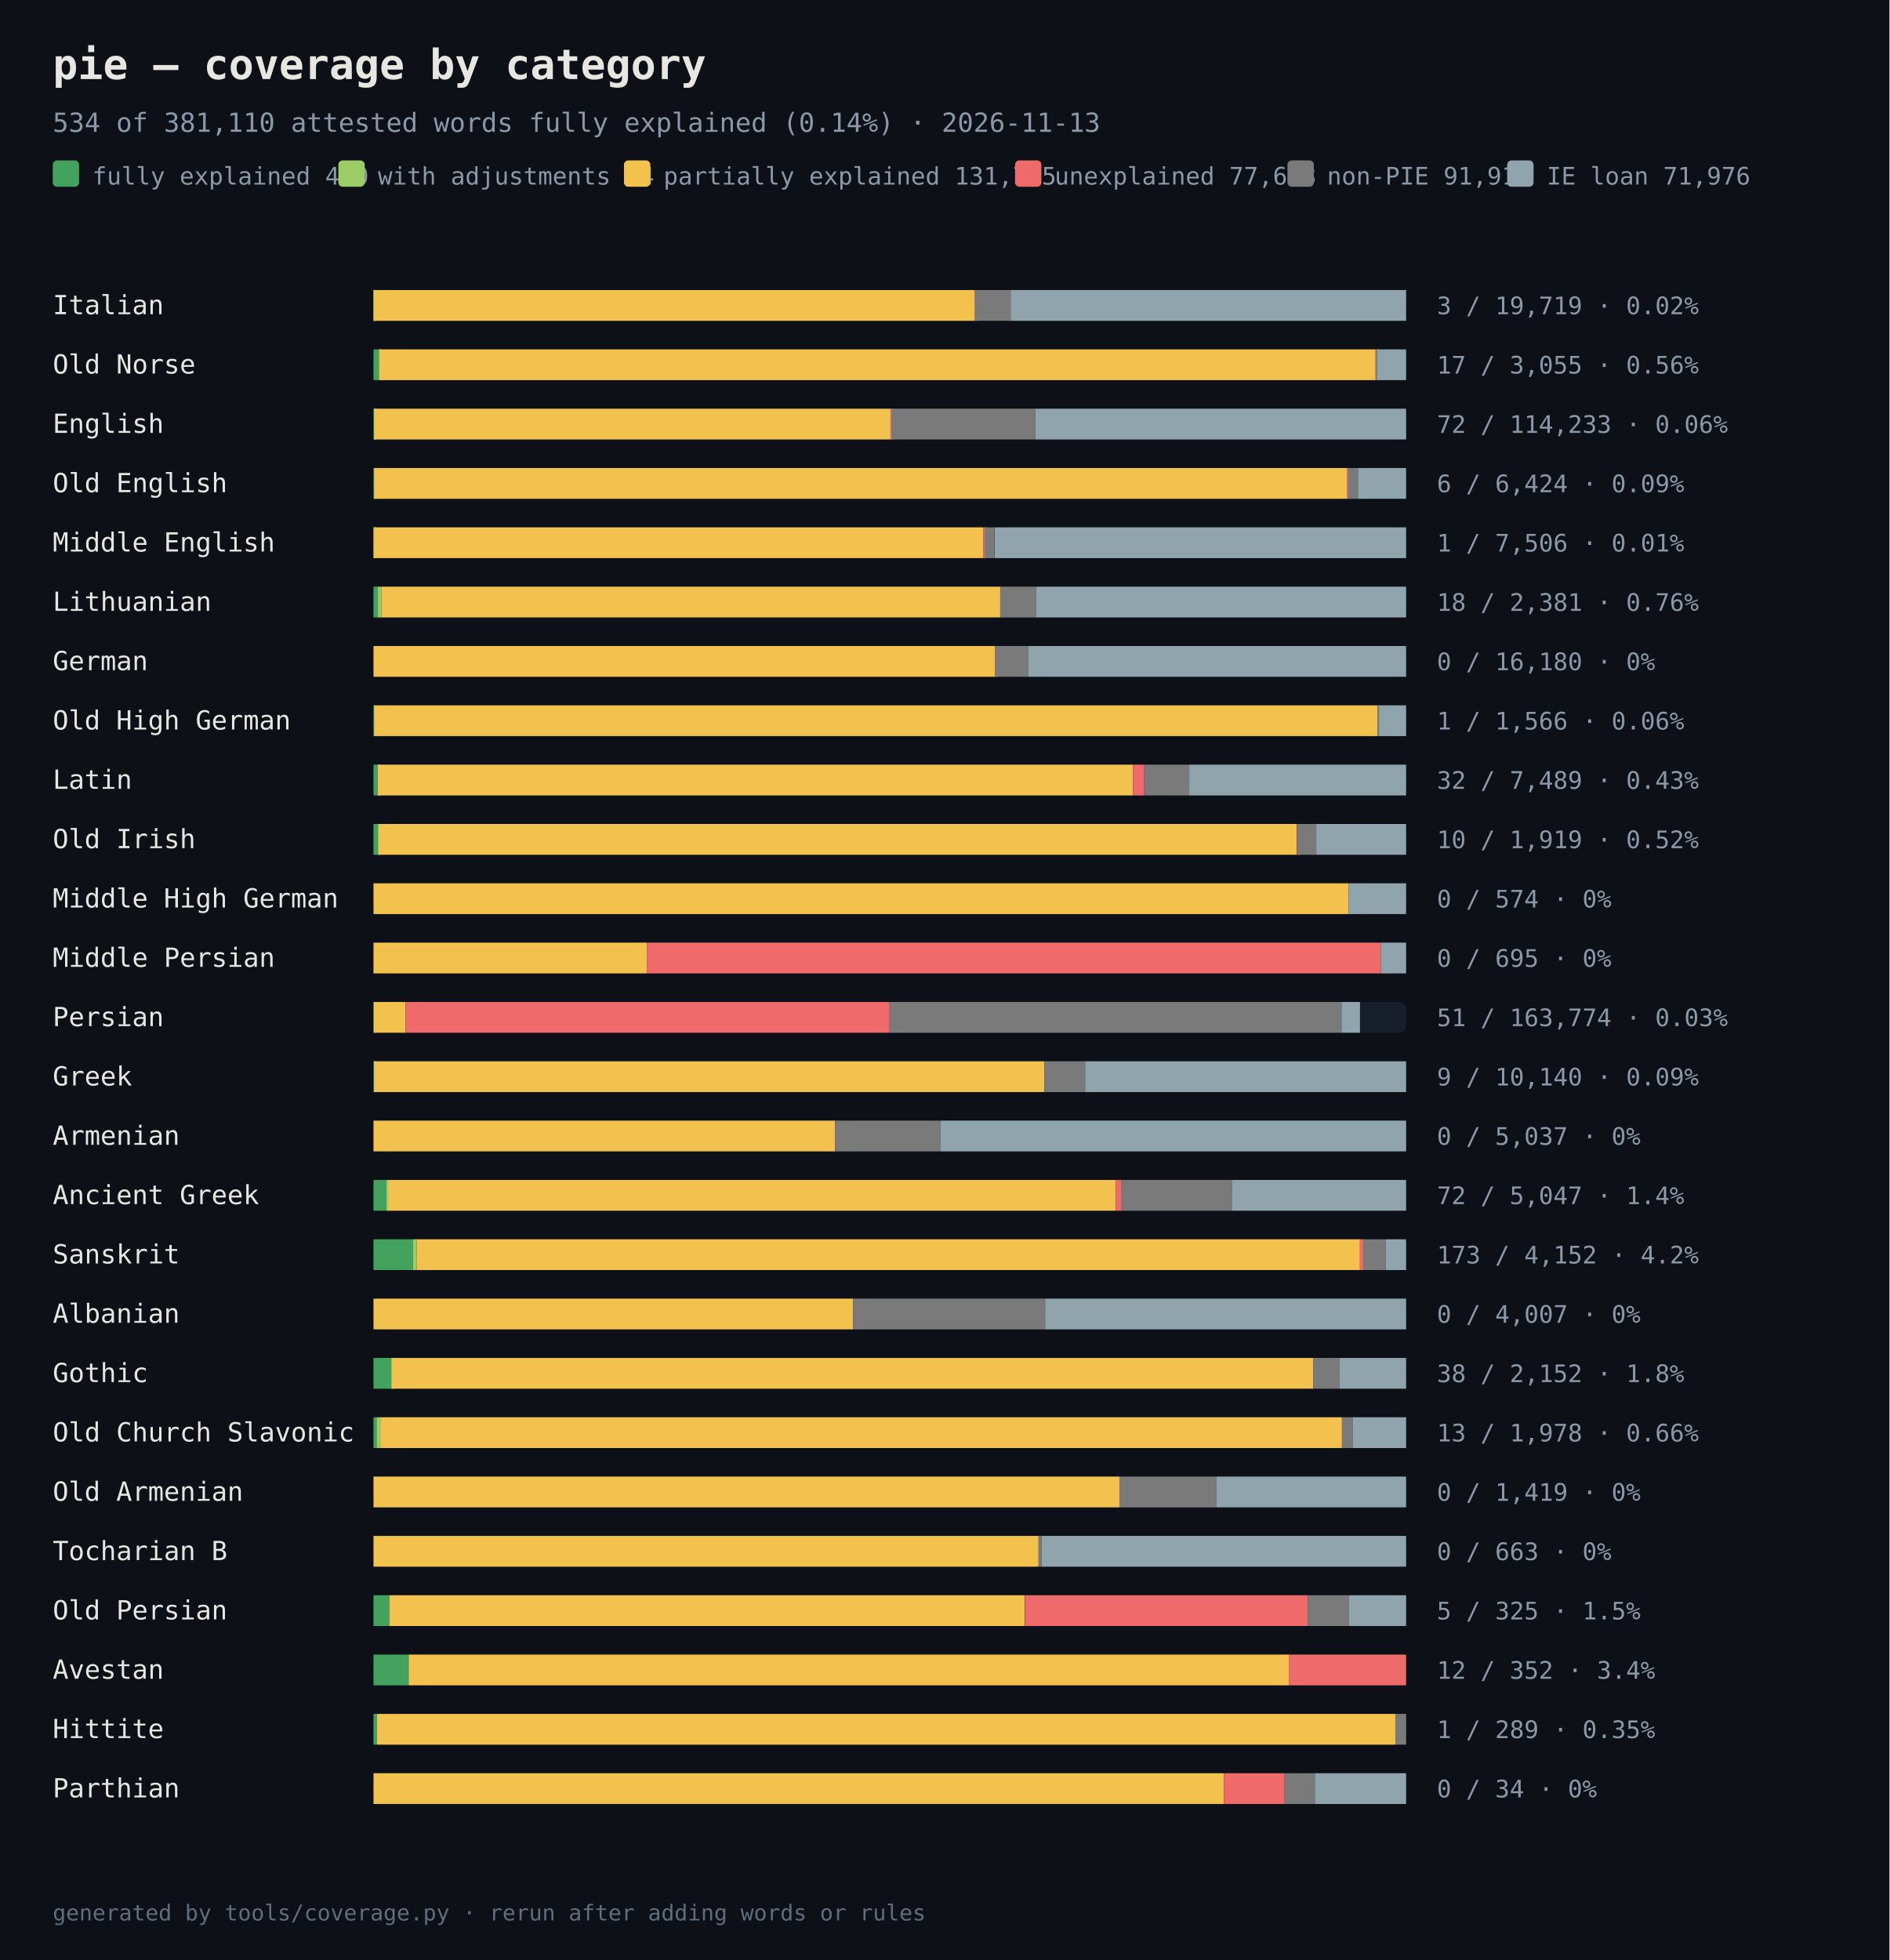
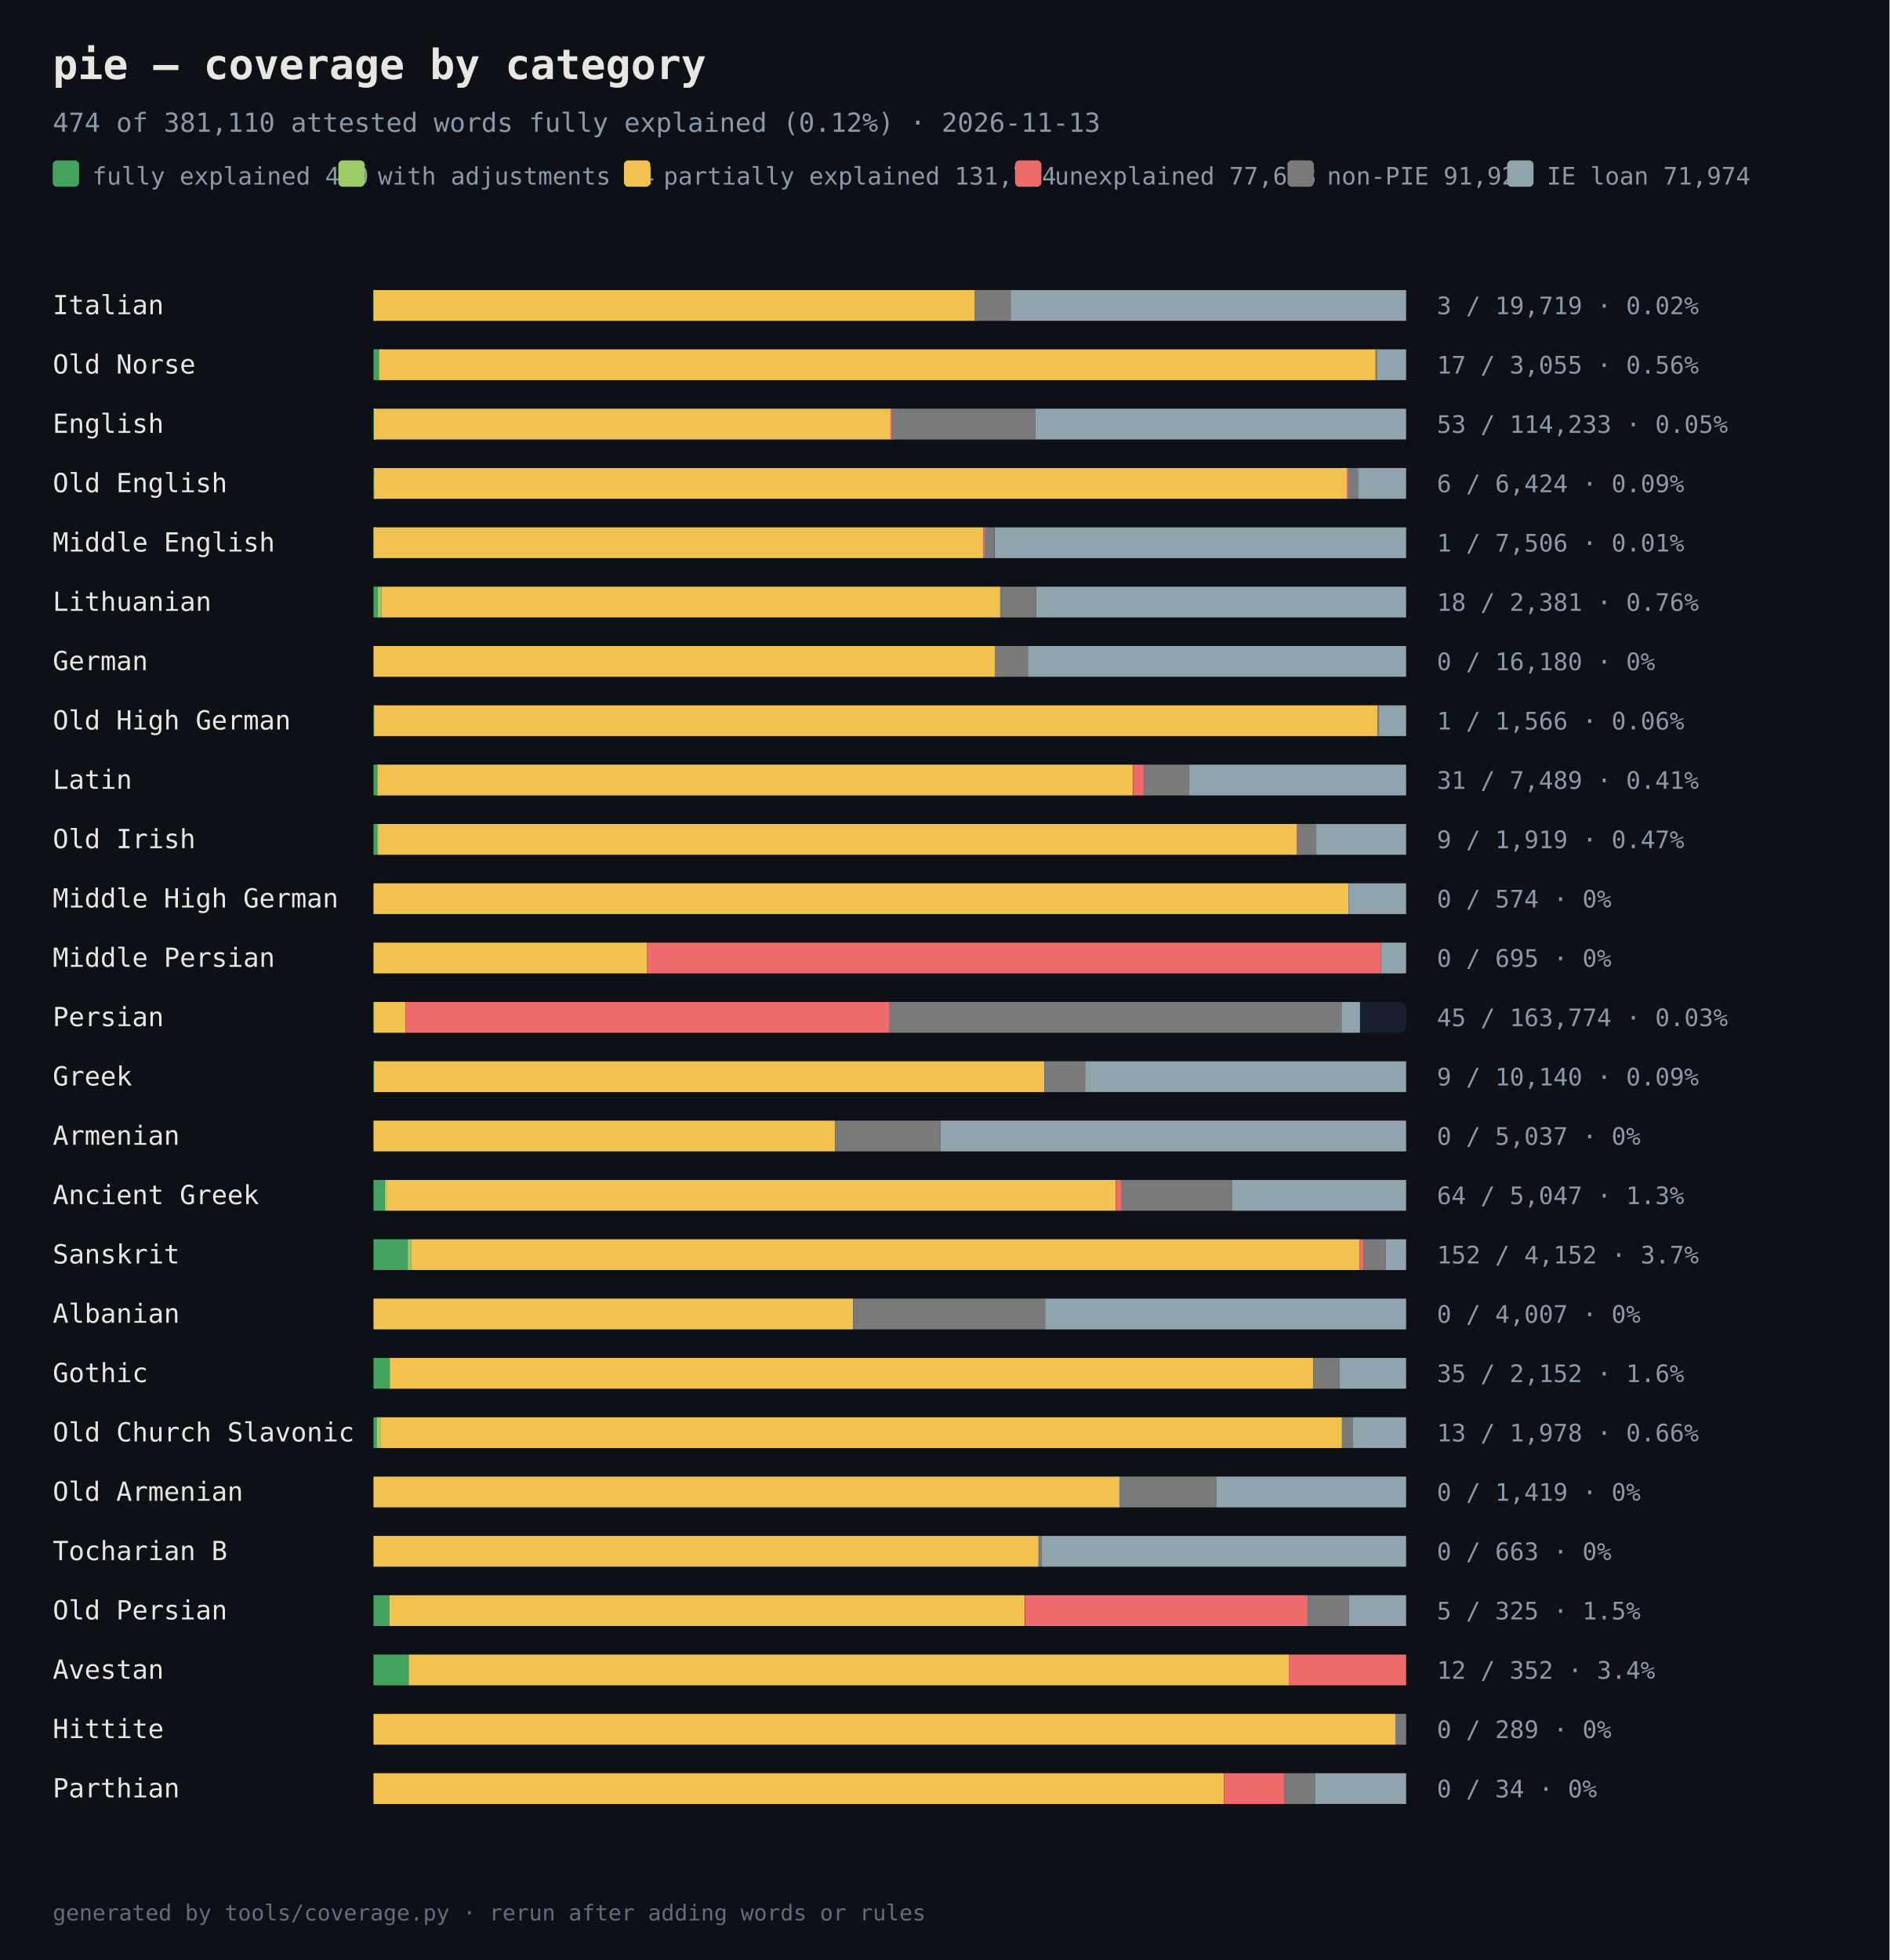
<svg xmlns="http://www.w3.org/2000/svg" width="860" height="892" viewBox="0 0 860 892" font-family="ui-monospace,SFMono-Regular,Menlo,monospace">
  <rect width="860" height="892" fill="#0d1117" />
  <text x="24" y="36" fill="#e8e6e1" font-size="19" font-weight="600">pie — coverage by category</text>
-   <text x="24" y="60" fill="#8b98a8" font-size="12">534 of 381,110 attested words fully explained (0.14%) · 2026-11-13</text>
+   <text x="24" y="60" fill="#8b98a8" font-size="12">474 of 381,110 attested words fully explained (0.12%) · 2026-11-13</text>
  <rect x="24" y="73" width="12" height="12" fill="#43a35e" rx="2" />
-   <text x="42" y="84" fill="#8b98a8" font-size="11">fully explained 480</text>
+   <text x="42" y="84" fill="#8b98a8" font-size="11">fully explained 420</text>
  <rect x="154" y="73" width="12" height="12" fill="#9ccc65" rx="2" />
  <text x="172" y="84" fill="#8b98a8" font-size="11">with adjustments 54</text>
  <rect x="284" y="73" width="12" height="12" fill="#f2c14e" rx="2" />
-   <text x="302" y="84" fill="#8b98a8" font-size="11">partially explained 131,725</text>
+   <text x="302" y="84" fill="#8b98a8" font-size="11">partially explained 131,784</text>
  <rect x="462" y="73" width="12" height="12" fill="#ef6b6b" rx="2" />
  <text x="480" y="84" fill="#8b98a8" font-size="11">unexplained 77,633</text>
  <rect x="586" y="73" width="12" height="12" fill="#7a7a7a" rx="2" />
-   <text x="604" y="84" fill="#8b98a8" font-size="11">non-PIE 91,918</text>
+   <text x="604" y="84" fill="#8b98a8" font-size="11">non-PIE 91,921</text>
  <rect x="686" y="73" width="12" height="12" fill="#90a4ae" rx="2" />
-   <text x="704" y="84" fill="#8b98a8" font-size="11">IE loan 71,976</text>
+   <text x="704" y="84" fill="#8b98a8" font-size="11">IE loan 71,974</text>
  <text x="24" y="143" fill="#e8e6e1" font-size="12">Italian</text>
  <rect x="170" y="132" width="470" height="14" fill="#161f2b" rx="3" />
  <rect x="170.0" y="132" width="1.2" height="14" fill="#43a35e" />
  <rect x="170.0" y="132" width="1.2" height="14" fill="#9ccc65" />
  <rect x="170.1" y="132" width="273.6" height="14" fill="#f2c14e" />
  <rect x="443.7" y="132" width="1.2" height="14" fill="#ef6b6b" />
  <rect x="443.8" y="132" width="16.2" height="14" fill="#7a7a7a" />
  <rect x="460.0" y="132" width="180.0" height="14" fill="#90a4ae" />
  <text x="654" y="143" fill="#8b98a8" font-size="11">3 / 19,719 · 0.02%</text>
  <text x="24" y="170" fill="#e8e6e1" font-size="12">Old Norse</text>
  <rect x="170" y="159" width="470" height="14" fill="#161f2b" rx="3" />
  <rect x="170.0" y="159" width="2.5" height="14" fill="#43a35e" />
  <rect x="172.5" y="159" width="1.2" height="14" fill="#9ccc65" />
  <rect x="172.6" y="159" width="453.5" height="14" fill="#f2c14e" />
  <rect x="626.2" y="159" width="1.2" height="14" fill="#ef6b6b" />
  <rect x="626.3" y="159" width="1.2" height="14" fill="#7a7a7a" />
  <rect x="626.9" y="159" width="13.1" height="14" fill="#90a4ae" />
  <text x="654" y="170" fill="#8b98a8" font-size="11">17 / 3,055 · 0.56%</text>
  <text x="24" y="197" fill="#e8e6e1" font-size="12">English</text>
  <rect x="170" y="186" width="470" height="14" fill="#161f2b" rx="3" />
  <rect x="170.0" y="186" width="1.2" height="14" fill="#43a35e" />
-   <rect x="170.3" y="186" width="1.2" height="14" fill="#9ccc65" />
-   <rect x="170.3" y="186" width="235.0" height="14" fill="#f2c14e" />
+   <rect x="170.2" y="186" width="1.2" height="14" fill="#9ccc65" />
+   <rect x="170.2" y="186" width="235.1" height="14" fill="#f2c14e" />
  <rect x="405.3" y="186" width="1.2" height="14" fill="#ef6b6b" />
  <rect x="405.7" y="186" width="65.5" height="14" fill="#7a7a7a" />
  <rect x="471.2" y="186" width="168.8" height="14" fill="#90a4ae" />
-   <text x="654" y="197" fill="#8b98a8" font-size="11">72 / 114,233 · 0.06%</text>
+   <text x="654" y="197" fill="#8b98a8" font-size="11">53 / 114,233 · 0.05%</text>
  <text x="24" y="224" fill="#e8e6e1" font-size="12">Old English</text>
  <rect x="170" y="213" width="470" height="14" fill="#161f2b" rx="3" />
  <rect x="170.0" y="213" width="1.2" height="14" fill="#43a35e" />
  <rect x="170.3" y="213" width="1.2" height="14" fill="#9ccc65" />
  <rect x="170.4" y="213" width="442.6" height="14" fill="#f2c14e" />
  <rect x="613.0" y="213" width="1.2" height="14" fill="#ef6b6b" />
  <rect x="613.5" y="213" width="4.6" height="14" fill="#7a7a7a" />
  <rect x="618.1" y="213" width="21.9" height="14" fill="#90a4ae" />
  <text x="654" y="224" fill="#8b98a8" font-size="11">6 / 6,424 · 0.09%</text>
  <text x="24" y="251" fill="#e8e6e1" font-size="12">Middle English</text>
  <rect x="170" y="240" width="470" height="14" fill="#161f2b" rx="3" />
  <rect x="170.0" y="240" width="1.2" height="14" fill="#9ccc65" />
  <rect x="170.1" y="240" width="277.4" height="14" fill="#f2c14e" />
  <rect x="447.5" y="240" width="1.2" height="14" fill="#ef6b6b" />
  <rect x="448.1" y="240" width="4.5" height="14" fill="#7a7a7a" />
  <rect x="452.7" y="240" width="187.3" height="14" fill="#90a4ae" />
  <text x="654" y="251" fill="#8b98a8" font-size="11">1 / 7,506 · 0.01%</text>
  <text x="24" y="278" fill="#e8e6e1" font-size="12">Lithuanian</text>
  <rect x="170" y="267" width="470" height="14" fill="#161f2b" rx="3" />
  <rect x="170.0" y="267" width="2.0" height="14" fill="#43a35e" />
  <rect x="172.0" y="267" width="1.6" height="14" fill="#9ccc65" />
  <rect x="173.6" y="267" width="281.7" height="14" fill="#f2c14e" />
  <rect x="455.2" y="267" width="16.4" height="14" fill="#7a7a7a" />
  <rect x="471.6" y="267" width="168.4" height="14" fill="#90a4ae" />
  <text x="654" y="278" fill="#8b98a8" font-size="11">18 / 2,381 · 0.76%</text>
  <text x="24" y="305" fill="#e8e6e1" font-size="12">German</text>
  <rect x="170" y="294" width="470" height="14" fill="#161f2b" rx="3" />
  <rect x="170.0" y="294" width="282.9" height="14" fill="#f2c14e" />
  <rect x="452.9" y="294" width="1.2" height="14" fill="#ef6b6b" />
-   <rect x="453.0" y="294" width="14.9" height="14" fill="#7a7a7a" />
+   <rect x="453.0" y="294" width="15.0" height="14" fill="#7a7a7a" />
  <rect x="467.9" y="294" width="172.1" height="14" fill="#90a4ae" />
  <text x="654" y="305" fill="#8b98a8" font-size="11">0 / 16,180 · 0%</text>
  <text x="24" y="332" fill="#e8e6e1" font-size="12">Old High German</text>
  <rect x="170" y="321" width="470" height="14" fill="#161f2b" rx="3" />
  <rect x="170.0" y="321" width="1.2" height="14" fill="#43a35e" />
  <rect x="170.3" y="321" width="456.8" height="14" fill="#f2c14e" />
  <rect x="627.1" y="321" width="1.2" height="14" fill="#7a7a7a" />
  <rect x="627.7" y="321" width="12.3" height="14" fill="#90a4ae" />
  <text x="654" y="332" fill="#8b98a8" font-size="11">1 / 1,566 · 0.06%</text>
  <text x="24" y="359" fill="#e8e6e1" font-size="12">Latin</text>
  <rect x="170" y="348" width="470" height="14" fill="#161f2b" rx="3" />
-   <rect x="170.0" y="348" width="1.9" height="14" fill="#43a35e" />
-   <rect x="171.9" y="348" width="1.2" height="14" fill="#9ccc65" />
-   <rect x="172.0" y="348" width="343.7" height="14" fill="#f2c14e" />
+   <rect x="170.0" y="348" width="1.8" height="14" fill="#43a35e" />
+   <rect x="171.8" y="348" width="1.2" height="14" fill="#9ccc65" />
+   <rect x="171.9" y="348" width="343.7" height="14" fill="#f2c14e" />
  <rect x="515.7" y="348" width="5.1" height="14" fill="#ef6b6b" />
  <rect x="520.8" y="348" width="20.6" height="14" fill="#7a7a7a" />
  <rect x="541.3" y="348" width="98.7" height="14" fill="#90a4ae" />
-   <text x="654" y="359" fill="#8b98a8" font-size="11">32 / 7,489 · 0.43%</text>
+   <text x="654" y="359" fill="#8b98a8" font-size="11">31 / 7,489 · 0.41%</text>
  <text x="24" y="386" fill="#e8e6e1" font-size="12">Old Irish</text>
  <rect x="170" y="375" width="470" height="14" fill="#161f2b" rx="3" />
-   <rect x="170.0" y="375" width="2.0" height="14" fill="#43a35e" />
-   <rect x="172.0" y="375" width="1.2" height="14" fill="#9ccc65" />
-   <rect x="172.4" y="375" width="417.8" height="14" fill="#f2c14e" />
+   <rect x="170.0" y="375" width="1.7" height="14" fill="#43a35e" />
+   <rect x="171.7" y="375" width="1.2" height="14" fill="#9ccc65" />
+   <rect x="172.2" y="375" width="418.1" height="14" fill="#f2c14e" />
  <rect x="590.3" y="375" width="1.2" height="14" fill="#ef6b6b" />
  <rect x="590.5" y="375" width="8.6" height="14" fill="#7a7a7a" />
  <rect x="599.1" y="375" width="40.9" height="14" fill="#90a4ae" />
-   <text x="654" y="386" fill="#8b98a8" font-size="11">10 / 1,919 · 0.52%</text>
+   <text x="654" y="386" fill="#8b98a8" font-size="11">9 / 1,919 · 0.47%</text>
  <text x="24" y="413" fill="#e8e6e1" font-size="12">Middle High German</text>
  <rect x="170" y="402" width="470" height="14" fill="#161f2b" rx="3" />
  <rect x="170.0" y="402" width="443.8" height="14" fill="#f2c14e" />
  <rect x="613.8" y="402" width="26.2" height="14" fill="#90a4ae" />
  <text x="654" y="413" fill="#8b98a8" font-size="11">0 / 574 · 0%</text>
  <text x="24" y="440" fill="#e8e6e1" font-size="12">Middle Persian</text>
  <rect x="170" y="429" width="470" height="14" fill="#161f2b" rx="3" />
  <rect x="170.0" y="429" width="124.4" height="14" fill="#f2c14e" />
  <rect x="294.4" y="429" width="334.1" height="14" fill="#ef6b6b" />
  <rect x="628.5" y="429" width="11.5" height="14" fill="#90a4ae" />
  <text x="654" y="440" fill="#8b98a8" font-size="11">0 / 695 · 0%</text>
  <text x="24" y="467" fill="#e8e6e1" font-size="12">Persian</text>
  <rect x="170" y="456" width="470" height="14" fill="#161f2b" rx="3" />
  <rect x="170.0" y="456" width="1.2" height="14" fill="#43a35e" />
  <rect x="170.1" y="456" width="14.5" height="14" fill="#f2c14e" />
  <rect x="184.6" y="456" width="220.3" height="14" fill="#ef6b6b" />
  <rect x="404.9" y="456" width="205.7" height="14" fill="#7a7a7a" />
  <rect x="610.6" y="456" width="8.4" height="14" fill="#90a4ae" />
-   <text x="654" y="467" fill="#8b98a8" font-size="11">51 / 163,774 · 0.03%</text>
+   <text x="654" y="467" fill="#8b98a8" font-size="11">45 / 163,774 · 0.03%</text>
  <text x="24" y="494" fill="#e8e6e1" font-size="12">Greek</text>
  <rect x="170" y="483" width="470" height="14" fill="#161f2b" rx="3" />
  <rect x="170.0" y="483" width="1.2" height="14" fill="#43a35e" />
  <rect x="170.2" y="483" width="1.2" height="14" fill="#9ccc65" />
  <rect x="170.4" y="483" width="304.9" height="14" fill="#f2c14e" />
  <rect x="475.3" y="483" width="18.9" height="14" fill="#7a7a7a" />
  <rect x="494.1" y="483" width="145.9" height="14" fill="#90a4ae" />
  <text x="654" y="494" fill="#8b98a8" font-size="11">9 / 10,140 · 0.09%</text>
  <text x="24" y="521" fill="#e8e6e1" font-size="12">Armenian</text>
  <rect x="170" y="510" width="470" height="14" fill="#161f2b" rx="3" />
  <rect x="170.0" y="510" width="210.1" height="14" fill="#f2c14e" />
  <rect x="380.1" y="510" width="48.0" height="14" fill="#7a7a7a" />
  <rect x="428.1" y="510" width="211.9" height="14" fill="#90a4ae" />
  <text x="654" y="521" fill="#8b98a8" font-size="11">0 / 5,037 · 0%</text>
  <text x="24" y="548" fill="#e8e6e1" font-size="12">Ancient Greek</text>
  <rect x="170" y="537" width="470" height="14" fill="#161f2b" rx="3" />
-   <rect x="170.0" y="537" width="5.9" height="14" fill="#43a35e" />
-   <rect x="175.9" y="537" width="1.2" height="14" fill="#9ccc65" />
-   <rect x="176.7" y="537" width="331.1" height="14" fill="#f2c14e" />
+   <rect x="170.0" y="537" width="5.1" height="14" fill="#43a35e" />
+   <rect x="175.1" y="537" width="1.2" height="14" fill="#9ccc65" />
+   <rect x="176.0" y="537" width="331.8" height="14" fill="#f2c14e" />
  <rect x="507.8" y="537" width="2.7" height="14" fill="#ef6b6b" />
  <rect x="510.5" y="537" width="50.2" height="14" fill="#7a7a7a" />
  <rect x="560.7" y="537" width="79.3" height="14" fill="#90a4ae" />
-   <text x="654" y="548" fill="#8b98a8" font-size="11">72 / 5,047 · 1.4%</text>
+   <text x="654" y="548" fill="#8b98a8" font-size="11">64 / 5,047 · 1.3%</text>
  <text x="24" y="575" fill="#e8e6e1" font-size="12">Sanskrit</text>
  <rect x="170" y="564" width="470" height="14" fill="#161f2b" rx="3" />
-   <rect x="170.0" y="564" width="18.0" height="14" fill="#43a35e" />
-   <rect x="188.0" y="564" width="1.6" height="14" fill="#9ccc65" />
-   <rect x="189.6" y="564" width="429.4" height="14" fill="#f2c14e" />
+   <rect x="170.0" y="564" width="15.6" height="14" fill="#43a35e" />
+   <rect x="185.6" y="564" width="1.6" height="14" fill="#9ccc65" />
+   <rect x="187.2" y="564" width="431.7" height="14" fill="#f2c14e" />
  <rect x="618.9" y="564" width="1.6" height="14" fill="#ef6b6b" />
  <rect x="620.5" y="564" width="10.2" height="14" fill="#7a7a7a" />
  <rect x="630.7" y="564" width="9.3" height="14" fill="#90a4ae" />
-   <text x="654" y="575" fill="#8b98a8" font-size="11">173 / 4,152 · 4.2%</text>
+   <text x="654" y="575" fill="#8b98a8" font-size="11">152 / 4,152 · 3.7%</text>
  <text x="24" y="602" fill="#e8e6e1" font-size="12">Albanian</text>
  <rect x="170" y="591" width="470" height="14" fill="#161f2b" rx="3" />
  <rect x="170.0" y="591" width="218.3" height="14" fill="#f2c14e" />
  <rect x="388.3" y="591" width="87.4" height="14" fill="#7a7a7a" />
  <rect x="475.7" y="591" width="164.3" height="14" fill="#90a4ae" />
  <text x="654" y="602" fill="#8b98a8" font-size="11">0 / 4,007 · 0%</text>
  <text x="24" y="629" fill="#e8e6e1" font-size="12">Gothic</text>
  <rect x="170" y="618" width="470" height="14" fill="#161f2b" rx="3" />
-   <rect x="170.0" y="618" width="8.1" height="14" fill="#43a35e" />
-   <rect x="178.1" y="618" width="1.2" height="14" fill="#9ccc65" />
-   <rect x="178.3" y="618" width="419.5" height="14" fill="#f2c14e" />
+   <rect x="170.0" y="618" width="7.4" height="14" fill="#43a35e" />
+   <rect x="177.4" y="618" width="1.2" height="14" fill="#9ccc65" />
+   <rect x="177.6" y="618" width="420.2" height="14" fill="#f2c14e" />
  <rect x="597.8" y="618" width="11.8" height="14" fill="#7a7a7a" />
  <rect x="609.6" y="618" width="30.4" height="14" fill="#90a4ae" />
-   <text x="654" y="629" fill="#8b98a8" font-size="11">38 / 2,152 · 1.8%</text>
+   <text x="654" y="629" fill="#8b98a8" font-size="11">35 / 2,152 · 1.6%</text>
  <text x="24" y="656" fill="#e8e6e1" font-size="12">Old Church Slavonic</text>
  <rect x="170" y="645" width="470" height="14" fill="#161f2b" rx="3" />
  <rect x="170.0" y="645" width="1.4" height="14" fill="#43a35e" />
  <rect x="171.4" y="645" width="1.7" height="14" fill="#9ccc65" />
  <rect x="173.1" y="645" width="437.7" height="14" fill="#f2c14e" />
  <rect x="610.8" y="645" width="5.0" height="14" fill="#7a7a7a" />
  <rect x="615.8" y="645" width="24.2" height="14" fill="#90a4ae" />
  <text x="654" y="656" fill="#8b98a8" font-size="11">13 / 1,978 · 0.66%</text>
  <text x="24" y="683" fill="#e8e6e1" font-size="12">Old Armenian</text>
  <rect x="170" y="672" width="470" height="14" fill="#161f2b" rx="3" />
  <rect x="170.0" y="672" width="339.5" height="14" fill="#f2c14e" />
  <rect x="509.5" y="672" width="44.1" height="14" fill="#7a7a7a" />
  <rect x="553.6" y="672" width="86.4" height="14" fill="#90a4ae" />
  <text x="654" y="683" fill="#8b98a8" font-size="11">0 / 1,419 · 0%</text>
  <text x="24" y="710" fill="#e8e6e1" font-size="12">Tocharian B</text>
  <rect x="170" y="699" width="470" height="14" fill="#161f2b" rx="3" />
  <rect x="170.0" y="699" width="302.7" height="14" fill="#f2c14e" />
  <rect x="472.7" y="699" width="1.4" height="14" fill="#7a7a7a" />
  <rect x="474.1" y="699" width="165.9" height="14" fill="#90a4ae" />
  <text x="654" y="710" fill="#8b98a8" font-size="11">0 / 663 · 0%</text>
  <text x="24" y="737" fill="#e8e6e1" font-size="12">Old Persian</text>
  <rect x="170" y="726" width="470" height="14" fill="#161f2b" rx="3" />
  <rect x="170.0" y="726" width="7.2" height="14" fill="#43a35e" />
  <rect x="177.2" y="726" width="289.2" height="14" fill="#f2c14e" />
  <rect x="466.5" y="726" width="128.7" height="14" fill="#ef6b6b" />
  <rect x="595.2" y="726" width="18.8" height="14" fill="#7a7a7a" />
  <rect x="614.0" y="726" width="26.0" height="14" fill="#90a4ae" />
  <text x="654" y="737" fill="#8b98a8" font-size="11">5 / 325 · 1.5%</text>
  <text x="24" y="764" fill="#e8e6e1" font-size="12">Avestan</text>
  <rect x="170" y="753" width="470" height="14" fill="#161f2b" rx="3" />
  <rect x="170.0" y="753" width="16.0" height="14" fill="#43a35e" />
  <rect x="186.0" y="753" width="400.6" height="14" fill="#f2c14e" />
  <rect x="586.6" y="753" width="53.4" height="14" fill="#ef6b6b" />
  <text x="654" y="764" fill="#8b98a8" font-size="11">12 / 352 · 3.4%</text>
  <text x="24" y="791" fill="#e8e6e1" font-size="12">Hittite</text>
  <rect x="170" y="780" width="470" height="14" fill="#161f2b" rx="3" />
-   <rect x="170.0" y="780" width="1.6" height="14" fill="#43a35e" />
-   <rect x="171.6" y="780" width="463.5" height="14" fill="#f2c14e" />
+   <rect x="170.0" y="780" width="465.1" height="14" fill="#f2c14e" />
  <rect x="635.1" y="780" width="4.9" height="14" fill="#7a7a7a" />
-   <text x="654" y="791" fill="#8b98a8" font-size="11">1 / 289 · 0.35%</text>
+   <text x="654" y="791" fill="#8b98a8" font-size="11">0 / 289 · 0%</text>
  <text x="24" y="818" fill="#e8e6e1" font-size="12">Parthian</text>
  <rect x="170" y="807" width="470" height="14" fill="#161f2b" rx="3" />
  <rect x="170.0" y="807" width="387.1" height="14" fill="#f2c14e" />
  <rect x="557.1" y="807" width="27.6" height="14" fill="#ef6b6b" />
  <rect x="584.7" y="807" width="13.8" height="14" fill="#7a7a7a" />
  <rect x="598.5" y="807" width="41.5" height="14" fill="#90a4ae" />
  <text x="654" y="818" fill="#8b98a8" font-size="11">0 / 34 · 0%</text>
  <text x="24" y="874" fill="#5f6d7d" font-size="10">generated by tools/coverage.py · rerun after adding words or rules</text>
</svg>
